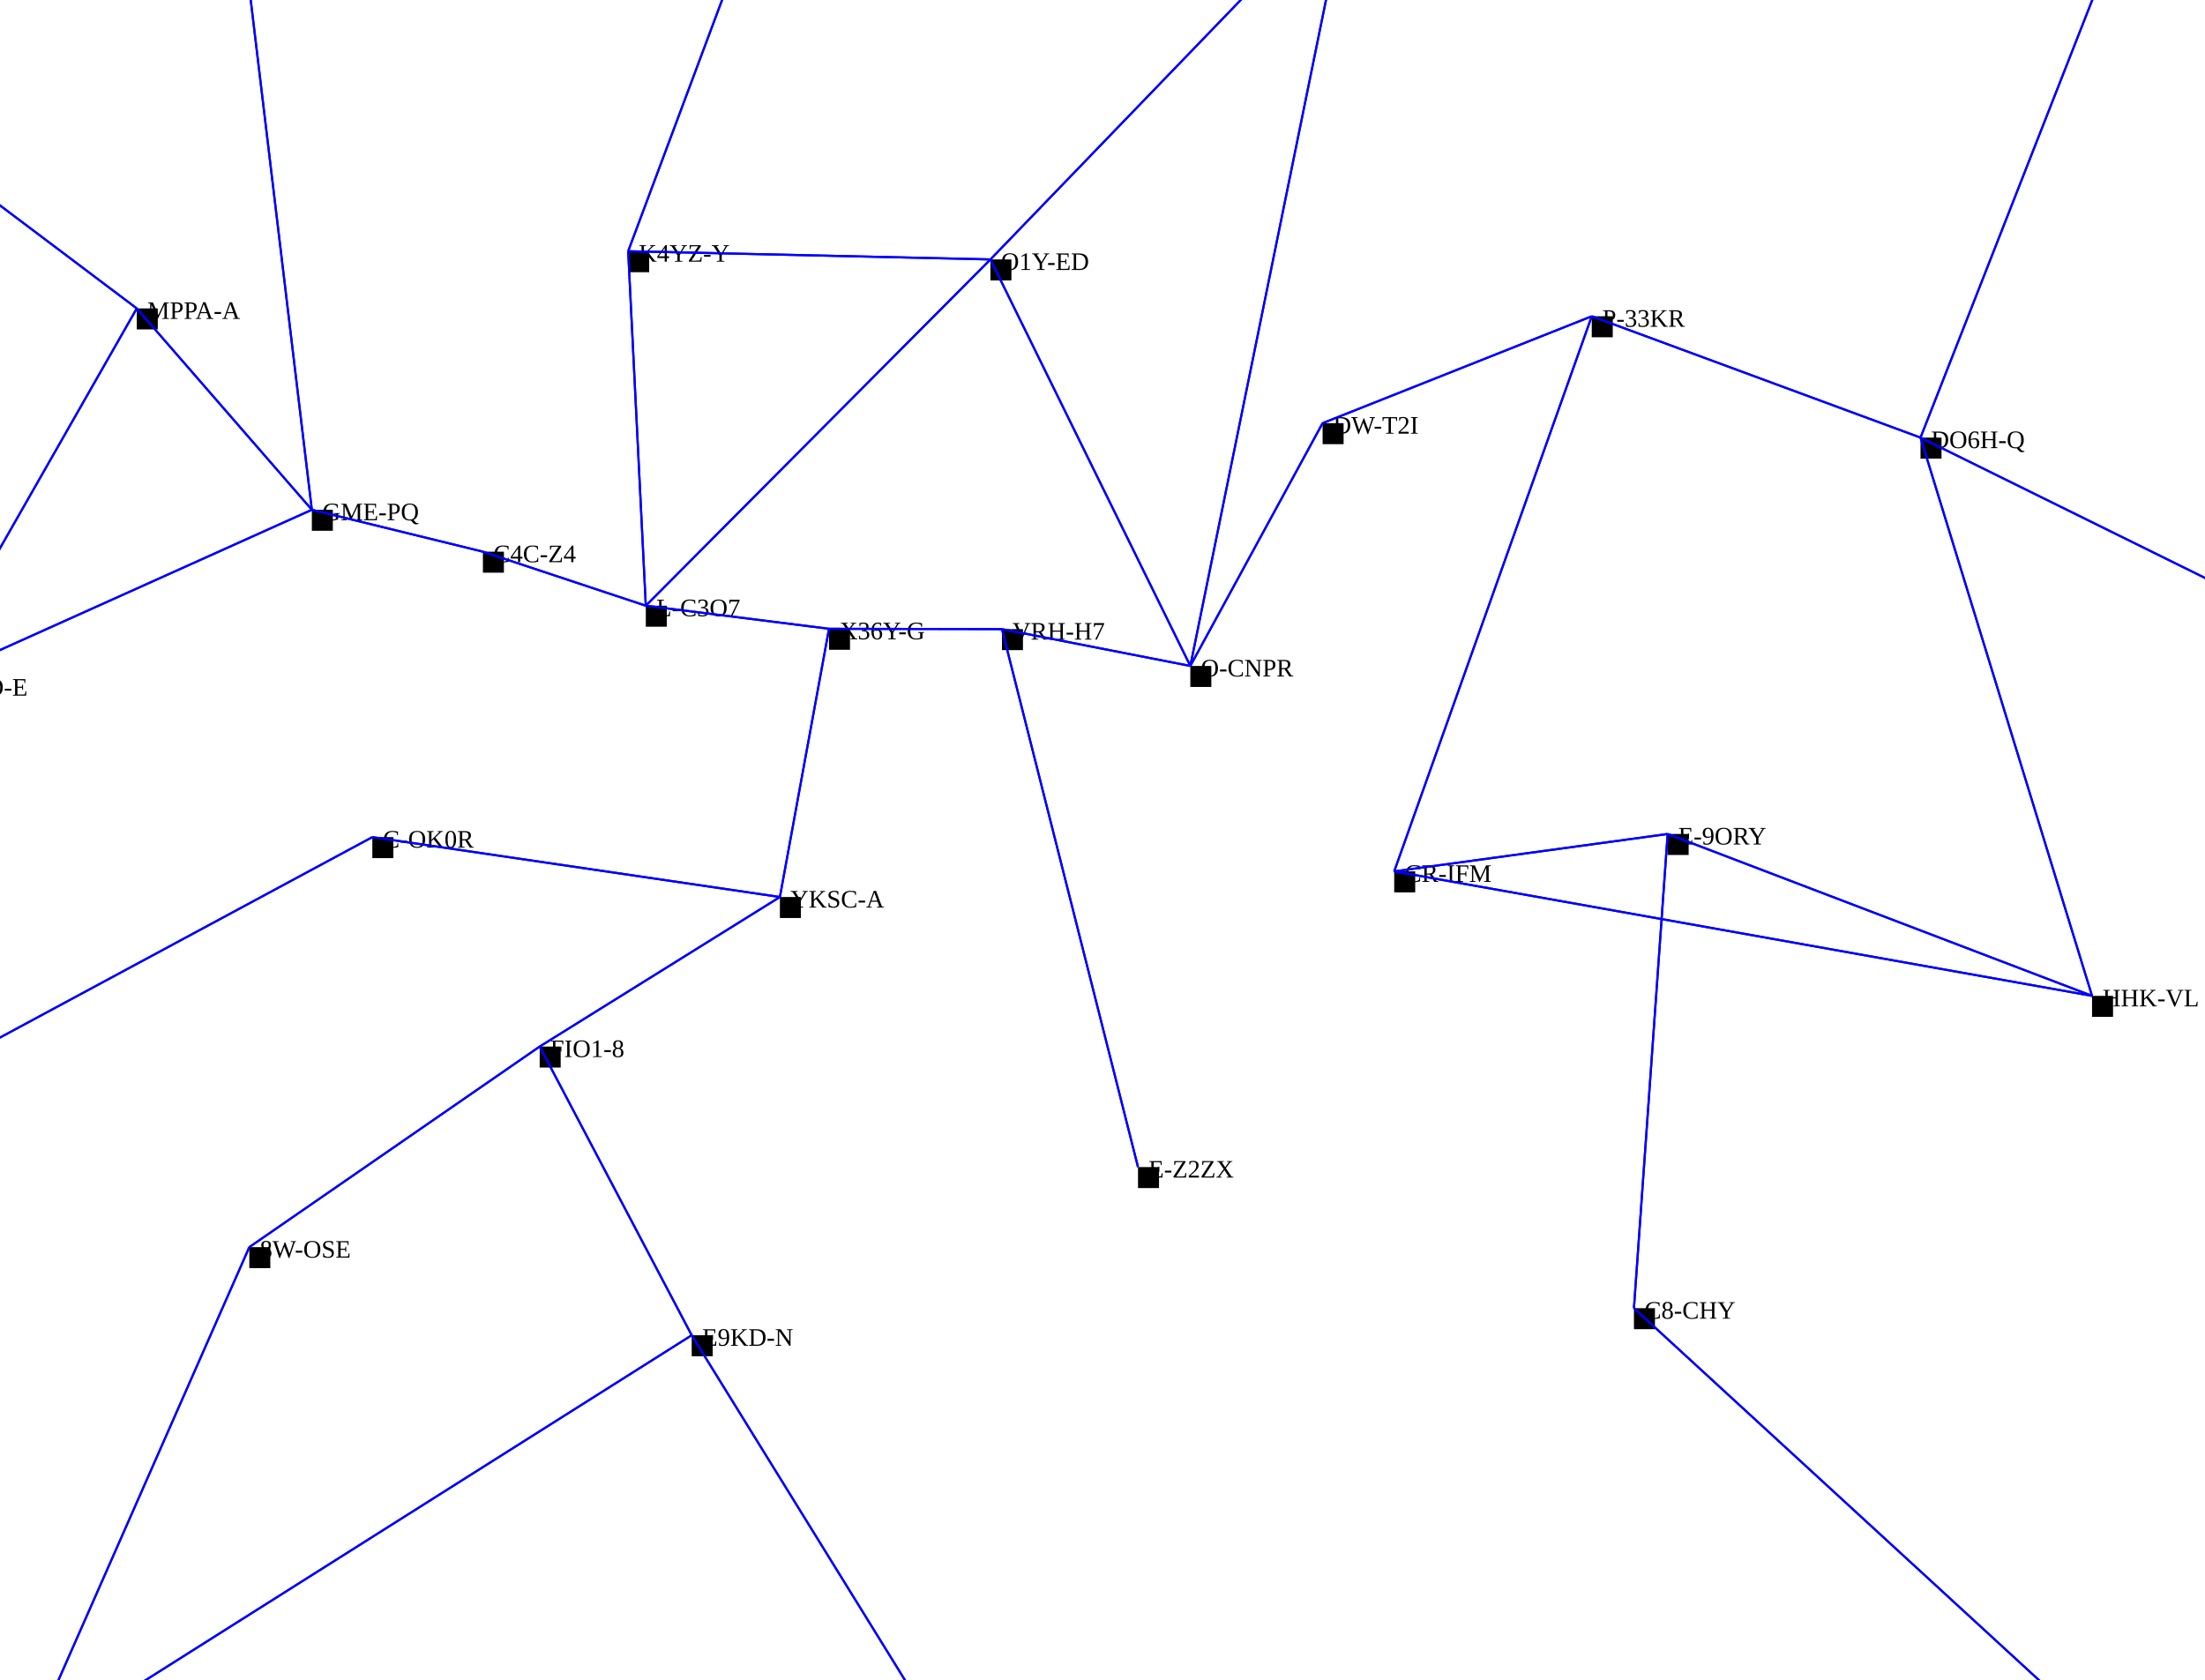
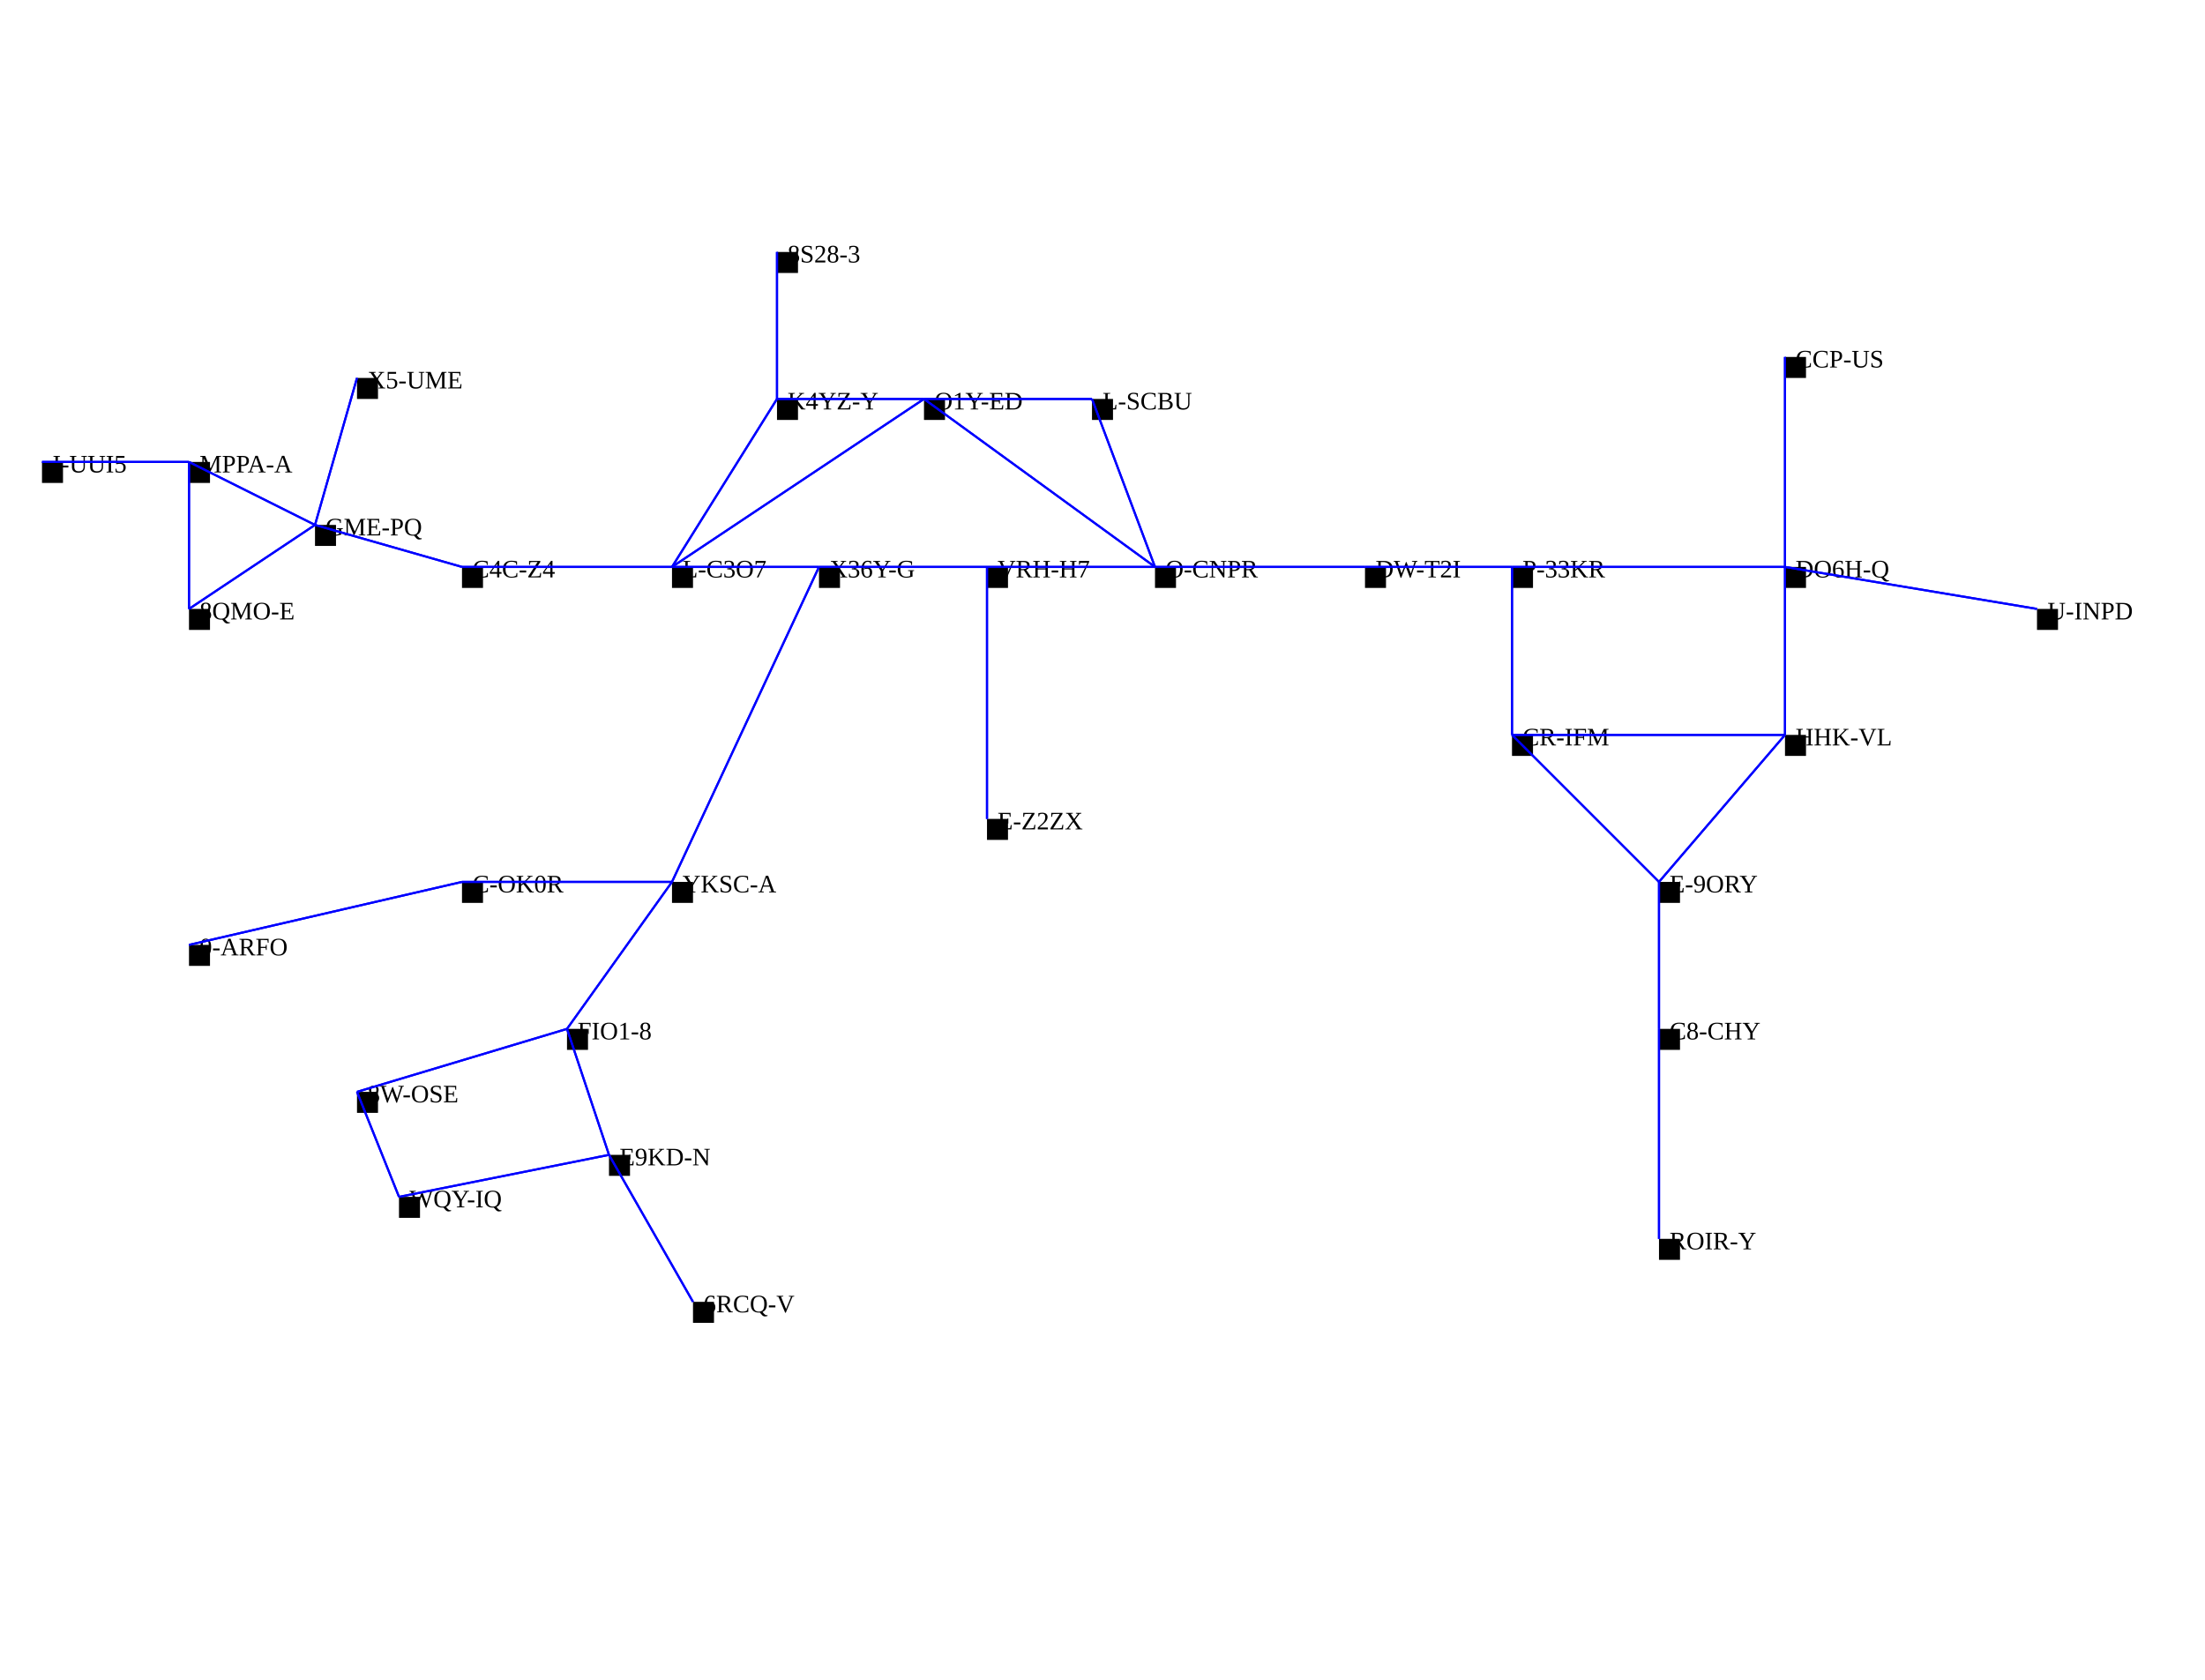
- <svg xmlns="http://www.w3.org/2000/svg" id="10084" height="800.00" width="1050.00">
-   <rect width="10.00" Region="Fade" Type="system" y="20.70" Name="I-UUI5" ID="30003701" id="10085" x="-102.43" height="10.00" />
-   <text id="10086" y="25.70" x="-97.43">I-UUI5</text>
-   <rect width="10.00" Region="Fade" Type="system" y="146.88" Name="MPPA-A" ID="30003699" id="10088" x="65.13" height="10.00" />
-   <text id="10089" y="151.88" x="70.13">MPPA-A</text>
-   <rect width="10.00" Region="Fade" Type="system" y="326.30" Name="8QMO-E" ID="30003702" id="10091" x="-37.18" height="10.00" />
-   <text id="10092" y="331.30" x="-32.18">8QMO-E</text>
-   <rect width="10.00" Region="Fade" Type="system" y="543.48" Name="0-ARFO" ID="30003693" id="10094" x="-91.67" height="10.00" />
-   <text id="10095" y="548.48" x="-86.67">0-ARFO</text>
-   <rect width="10.00" Region="Fade" Type="system" y="242.78" Name="GME-PQ" ID="30003698" id="10097" x="148.50" height="10.00" />
-   <text id="10098" y="247.78" x="153.50">GME-PQ</text>
-   <rect width="10.00" Region="Fade" Type="system" y="-70.34" Name="X5-UME" ID="30003700" id="10100" x="110.96" height="10.00" />
-   <text id="10101" y="-65.34" x="115.96">X5-UME</text>
-   <rect width="10.00" Region="Fade" Type="system" y="593.95" Name="8W-OSE" ID="30003695" id="10103" x="118.72" height="10.00" />
-   <text id="10104" y="598.95" x="123.72">8W-OSE</text>
-   <rect width="10.00" Region="Fade" Type="system" y="836.50" Name="WQY-IQ" ID="30003696" id="10106" x="11.82" height="10.00" />
-   <text id="10107" y="841.50" x="16.82">WQY-IQ</text>
-   <rect width="10.00" Region="Fade" Type="system" y="398.68" Name="C-OK0R" ID="30003692" id="10109" x="177.30" height="10.00" />
-   <text id="10110" y="403.68" x="182.30">C-OK0R</text>
-   <rect width="10.00" Region="Fade" Type="system" y="262.74" Name="C4C-Z4" ID="30003697" id="10112" x="229.96" height="10.00" />
-   <text id="10113" y="267.74" x="234.96">C4C-Z4</text>
-   <rect width="10.00" Region="Fade" Type="system" y="498.42" Name="FIO1-8" ID="30003691" id="10115" x="256.99" height="10.00" />
-   <text id="10116" y="503.42" x="261.99">FIO1-8</text>
-   <rect width="10.00" Region="Fade" Type="system" y="635.91" Name="E9KD-N" ID="30003694" id="10118" x="329.38" height="10.00" />
-   <text id="10119" y="640.91" x="334.38">E9KD-N</text>
-   <rect width="10.00" Region="Fade" Type="system" y="427.20" Name="YKSC-A" ID="30003690" id="10121" x="371.38" height="10.00" />
-   <text id="10122" y="432.20" x="376.38">YKSC-A</text>
-   <rect width="10.00" Region="Fade" Type="system" y="288.47" Name="L-C3O7" ID="30003689" id="10124" x="307.53" height="10.00" />
-   <text id="10125" y="293.47" x="312.53">L-C3O7</text>
-   <rect width="10.00" Region="Fade" Type="system" y="119.64" Name="K4YZ-Y" ID="30003687" id="10127" x="299.13" height="10.00" />
-   <text id="10128" y="124.64" x="304.13">K4YZ-Y</text>
-   <rect width="10.00" Region="Fade" Type="system" y="299.46" Name="X36Y-G" ID="30003688" id="10130" x="394.76" height="10.00" />
-   <text id="10131" y="304.46" x="399.76">X36Y-G</text>
-   <rect width="10.00" Region="Fade" Type="system" y="123.56" Name="O1Y-ED" ID="30003686" id="10133" x="471.63" height="10.00" />
-   <text id="10134" y="128.56" x="476.63">O1Y-ED</text>
-   <rect width="10.00" Region="Fade" Type="system" y="299.62" Name="VRH-H7" ID="30003685" id="10136" x="477.12" height="10.00" />
-   <text id="10137" y="304.62" x="482.12">VRH-H7</text>
-   <rect width="10.00" Region="Fade" Type="system" y="-53.37" Name="L-SCBU" ID="30003684" id="10139" x="642.30" height="10.00" />
-   <text id="10140" y="-48.37" x="647.30">L-SCBU</text>
-   <rect width="10.00" Region="Fade" Type="system" y="317.16" Name="O-CNPR" ID="30003683" id="10142" x="566.82" height="10.00" />
-   <text id="10143" y="322.16" x="571.82">O-CNPR</text>
-   <rect width="10.00" Region="Fade" Type="system" y="201.53" Name="DW-T2I" ID="30003682" id="10145" x="629.81" height="10.00" />
-   <text id="10146" y="206.53" x="634.81">DW-T2I</text>
-   <rect width="10.00" Region="Fade" Type="system" y="150.62" Name="P-33KR" ID="30003680" id="10148" x="757.98" height="10.00" />
-   <text id="10149" y="155.62" x="762.98">P-33KR</text>
-   <rect width="10.00" Region="Fade" Type="system" y="414.99" Name="CR-IFM" ID="30003678" id="10151" x="663.91" height="10.00" />
-   <text id="10152" y="419.99" x="668.91">CR-IFM</text>
-   <rect width="10.00" Region="Fade" Type="system" y="397.18" Name="E-9ORY" ID="30003677" id="10154" x="794.12" height="10.00" />
-   <text id="10155" y="402.18" x="799.12">E-9ORY</text>
-   <rect width="10.00" Region="Fade" Type="system" y="623.02" Name="C8-CHY" ID="30003676" id="10157" x="778.07" height="10.00" />
-   <text id="10158" y="628.02" x="783.07">C8-CHY</text>
-   <rect width="10.00" Region="Fade" Type="system" y="208.41" Name="DO6H-Q" ID="30003681" id="10160" x="914.53" height="10.00" />
-   <text id="10161" y="213.41" x="919.53">DO6H-Q</text>
-   <rect width="10.00" Region="Fade" Type="system" y="474.28" Name="HHK-VL" ID="30003679" id="10163" x="996.21" height="10.00" />
-   <text id="10164" y="479.28" x="1001.21">HHK-VL</text>
-   <rect width="10.00" Region="Cloud Ring" Type="system" y="843.74" Name="6RCQ-V" ID="30004070" id="10166" x="457.88" height="10.00" />
-   <text id="10167" y="848.74" x="462.88">6RCQ-V</text>
-   <rect width="10.00" Region="Deklein" Type="system" y="-81.14" Name="8S28-3" ID="30002930" id="10169" x="374.17" height="10.00" />
-   <text id="10170" y="-76.14" x="379.17">8S28-3</text>
-   <rect width="10.00" Region="Pure Blind" Type="system" y="555.82" Name="E-Z2ZX" ID="30002032" id="10172" x="541.91" height="10.00" />
-   <text id="10173" y="560.82" x="546.91">E-Z2ZX</text>
-   <rect width="10.00" Region="Pure Blind" Type="system" y="813.03" Name="ROIR-Y" ID="30001983" id="10175" x="984.94" height="10.00" />
-   <text id="10176" y="818.03" x="989.94">ROIR-Y</text>
-   <rect width="10.00" Region="Deklein" Type="system" y="-45.80" Name="CCP-US" ID="30002906" id="10178" x="1014.29" height="10.00" />
-   <text id="10179" y="-40.80" x="1019.29">CCP-US</text>
-   <rect width="10.00" Region="Pure Blind" Type="system" y="319.01" Name="U-INPD" ID="30001997" id="10181" x="1138.70" height="10.00" />
-   <text id="10182" y="324.01" x="1143.70">U-INPD</text>
-   <line y2="146.88" x2="65.13" id="10184" style="stroke:blue;fill:blue;" x1="-102.43" y1="20.70" />
-   <line y2="242.78" x2="148.50" id="10185" style="stroke:blue;fill:blue;" x1="65.13" y1="146.88" />
-   <line y2="20.70" x2="-102.43" id="10186" style="stroke:blue;fill:blue;" x1="65.13" y1="146.88" />
-   <line y2="326.30" x2="-37.18" id="10187" style="stroke:blue;fill:blue;" x1="65.13" y1="146.88" />
-   <line y2="242.78" x2="148.50" id="10188" style="stroke:blue;fill:blue;" x1="-37.18" y1="326.30" />
-   <line y2="146.88" x2="65.13" id="10189" style="stroke:blue;fill:blue;" x1="-37.18" y1="326.30" />
-   <line y2="398.68" x2="177.30" id="10190" style="stroke:blue;fill:blue;" x1="-91.67" y1="543.48" />
-   <line y2="262.74" x2="229.96" id="10191" style="stroke:blue;fill:blue;" x1="148.50" y1="242.78" />
-   <line y2="146.88" x2="65.13" id="10192" style="stroke:blue;fill:blue;" x1="148.50" y1="242.78" />
-   <line y2="-70.34" x2="110.96" id="10193" style="stroke:blue;fill:blue;" x1="148.50" y1="242.78" />
-   <line y2="326.30" x2="-37.18" id="10194" style="stroke:blue;fill:blue;" x1="148.50" y1="242.78" />
-   <line y2="242.78" x2="148.50" id="10195" style="stroke:blue;fill:blue;" x1="110.96" y1="-70.34" />
-   <line y2="498.42" x2="256.99" id="10196" style="stroke:blue;fill:blue;" x1="118.72" y1="593.95" />
-   <line y2="836.50" x2="11.82" id="10197" style="stroke:blue;fill:blue;" x1="118.72" y1="593.95" />
-   <line y2="635.91" x2="329.38" id="10198" style="stroke:blue;fill:blue;" x1="11.82" y1="836.50" />
-   <line y2="593.95" x2="118.72" id="10199" style="stroke:blue;fill:blue;" x1="11.82" y1="836.50" />
-   <line y2="427.20" x2="371.38" id="10200" style="stroke:blue;fill:blue;" x1="177.30" y1="398.68" />
-   <line y2="543.48" x2="-91.67" id="10201" style="stroke:blue;fill:blue;" x1="177.30" y1="398.68" />
-   <line y2="288.47" x2="307.53" id="10202" style="stroke:blue;fill:blue;" x1="229.96" y1="262.74" />
-   <line y2="242.78" x2="148.50" id="10203" style="stroke:blue;fill:blue;" x1="229.96" y1="262.74" />
-   <line y2="427.20" x2="371.38" id="10204" style="stroke:blue;fill:blue;" x1="256.99" y1="498.42" />
-   <line y2="635.91" x2="329.38" id="10205" style="stroke:blue;fill:blue;" x1="256.99" y1="498.42" />
-   <line y2="593.95" x2="118.72" id="10206" style="stroke:blue;fill:blue;" x1="256.99" y1="498.42" />
-   <line y2="498.42" x2="256.99" id="10207" style="stroke:blue;fill:blue;" x1="329.38" y1="635.91" />
-   <line y2="836.50" x2="11.82" id="10208" style="stroke:blue;fill:blue;" x1="329.38" y1="635.91" />
-   <line y2="843.74" x2="457.88" id="10209" style="stroke:blue;fill:blue;" x1="329.38" y1="635.91" />
-   <line y2="299.46" x2="394.76" id="10210" style="stroke:blue;fill:blue;" x1="371.38" y1="427.20" />
-   <line y2="498.42" x2="256.99" id="10211" style="stroke:blue;fill:blue;" x1="371.38" y1="427.20" />
-   <line y2="398.68" x2="177.30" id="10212" style="stroke:blue;fill:blue;" x1="371.38" y1="427.20" />
-   <line y2="123.56" x2="471.63" id="10213" style="stroke:blue;fill:blue;" x1="307.53" y1="288.47" />
-   <line y2="119.64" x2="299.13" id="10214" style="stroke:blue;fill:blue;" x1="307.53" y1="288.47" />
-   <line y2="299.46" x2="394.76" id="10215" style="stroke:blue;fill:blue;" x1="307.53" y1="288.47" />
-   <line y2="262.74" x2="229.96" id="10216" style="stroke:blue;fill:blue;" x1="307.53" y1="288.47" />
-   <line y2="-81.14" x2="374.17" id="10217" style="stroke:blue;fill:blue;" x1="299.13" y1="119.64" />
-   <line y2="123.56" x2="471.63" id="10218" style="stroke:blue;fill:blue;" x1="299.13" y1="119.64" />
-   <line y2="288.47" x2="307.53" id="10219" style="stroke:blue;fill:blue;" x1="299.13" y1="119.64" />
-   <line y2="299.62" x2="477.12" id="10220" style="stroke:blue;fill:blue;" x1="394.76" y1="299.46" />
-   <line y2="288.47" x2="307.53" id="10221" style="stroke:blue;fill:blue;" x1="394.76" y1="299.46" />
-   <line y2="427.20" x2="371.38" id="10222" style="stroke:blue;fill:blue;" x1="394.76" y1="299.46" />
-   <line y2="317.16" x2="566.82" id="10223" style="stroke:blue;fill:blue;" x1="471.63" y1="123.56" />
-   <line y2="-53.37" x2="642.30" id="10224" style="stroke:blue;fill:blue;" x1="471.63" y1="123.56" />
-   <line y2="119.64" x2="299.13" id="10225" style="stroke:blue;fill:blue;" x1="471.63" y1="123.56" />
-   <line y2="288.47" x2="307.53" id="10226" style="stroke:blue;fill:blue;" x1="471.63" y1="123.56" />
-   <line y2="555.82" x2="541.91" id="10227" style="stroke:blue;fill:blue;" x1="477.12" y1="299.62" />
-   <line y2="317.16" x2="566.82" id="10228" style="stroke:blue;fill:blue;" x1="477.12" y1="299.62" />
-   <line y2="299.46" x2="394.76" id="10229" style="stroke:blue;fill:blue;" x1="477.12" y1="299.62" />
-   <line y2="317.16" x2="566.82" id="10230" style="stroke:blue;fill:blue;" x1="642.30" y1="-53.37" />
-   <line y2="123.56" x2="471.63" id="10231" style="stroke:blue;fill:blue;" x1="642.30" y1="-53.37" />
-   <line y2="201.53" x2="629.81" id="10232" style="stroke:blue;fill:blue;" x1="566.82" y1="317.16" />
-   <line y2="-53.37" x2="642.30" id="10233" style="stroke:blue;fill:blue;" x1="566.82" y1="317.16" />
-   <line y2="299.62" x2="477.12" id="10234" style="stroke:blue;fill:blue;" x1="566.82" y1="317.16" />
-   <line y2="123.56" x2="471.63" id="10235" style="stroke:blue;fill:blue;" x1="566.82" y1="317.16" />
-   <line y2="150.62" x2="757.98" id="10236" style="stroke:blue;fill:blue;" x1="629.81" y1="201.53" />
-   <line y2="317.16" x2="566.82" id="10237" style="stroke:blue;fill:blue;" x1="629.81" y1="201.53" />
-   <line y2="414.99" x2="663.91" id="10238" style="stroke:blue;fill:blue;" x1="757.98" y1="150.62" />
-   <line y2="208.41" x2="914.53" id="10239" style="stroke:blue;fill:blue;" x1="757.98" y1="150.62" />
-   <line y2="201.53" x2="629.81" id="10240" style="stroke:blue;fill:blue;" x1="757.98" y1="150.62" />
-   <line y2="397.18" x2="794.12" id="10241" style="stroke:blue;fill:blue;" x1="663.91" y1="414.99" />
-   <line y2="474.28" x2="996.21" id="10242" style="stroke:blue;fill:blue;" x1="663.91" y1="414.99" />
-   <line y2="150.62" x2="757.98" id="10243" style="stroke:blue;fill:blue;" x1="663.91" y1="414.99" />
-   <line y2="623.02" x2="778.07" id="10244" style="stroke:blue;fill:blue;" x1="794.12" y1="397.18" />
-   <line y2="414.99" x2="663.91" id="10245" style="stroke:blue;fill:blue;" x1="794.12" y1="397.18" />
-   <line y2="474.28" x2="996.21" id="10246" style="stroke:blue;fill:blue;" x1="794.12" y1="397.18" />
-   <line y2="813.03" x2="984.94" id="10247" style="stroke:blue;fill:blue;" x1="778.07" y1="623.02" />
-   <line y2="397.18" x2="794.12" id="10248" style="stroke:blue;fill:blue;" x1="778.07" y1="623.02" />
-   <line y2="319.01" x2="1138.70" id="10249" style="stroke:blue;fill:blue;" x1="914.53" y1="208.41" />
-   <line y2="-45.80" x2="1014.29" id="10250" style="stroke:blue;fill:blue;" x1="914.53" y1="208.41" />
-   <line y2="474.28" x2="996.21" id="10251" style="stroke:blue;fill:blue;" x1="914.53" y1="208.41" />
-   <line y2="150.62" x2="757.98" id="10252" style="stroke:blue;fill:blue;" x1="914.53" y1="208.41" />
-   <line y2="397.18" x2="794.12" id="10253" style="stroke:blue;fill:blue;" x1="996.21" y1="474.28" />
-   <line y2="414.99" x2="663.91" id="10254" style="stroke:blue;fill:blue;" x1="996.21" y1="474.28" />
-   <line y2="208.41" x2="914.53" id="10255" style="stroke:blue;fill:blue;" x1="996.21" y1="474.28" />
-   <line y2="635.91" x2="329.38" id="10256" style="stroke:blue;fill:blue;" x1="457.88" y1="843.74" />
-   <line y2="119.64" x2="299.13" id="10257" style="stroke:blue;fill:blue;" x1="374.17" y1="-81.14" />
-   <line y2="299.62" x2="477.12" id="10258" style="stroke:blue;fill:blue;" x1="541.91" y1="555.82" />
-   <line y2="623.02" x2="778.07" id="10259" style="stroke:blue;fill:blue;" x1="984.94" y1="813.03" />
-   <line y2="208.41" x2="914.53" id="10260" style="stroke:blue;fill:blue;" x1="1014.29" y1="-45.80" />
-   <line y2="208.41" x2="914.53" id="10261" style="stroke:blue;fill:blue;" x1="1138.70" y1="319.01" />
+ <svg xmlns="http://www.w3.org/2000/svg" width="1050.00" id="10084" height="800.00">
+   <rect id="10085" Type="system" Name="I-UUI5" y="220.00" ID="30003701" Region="Fade" x="20.00" width="10.00" height="10.00" />
+   <text y="225.00" x="25.00" id="10086">I-UUI5</text>
+   <rect id="10088" Type="system" Name="MPPA-A" y="220.00" ID="30003699" Region="Fade" x="90.00" width="10.00" height="10.00" />
+   <text y="225.00" x="95.00" id="10089">MPPA-A</text>
+   <rect id="10091" Type="system" Name="8QMO-E" y="290.00" ID="30003702" Region="Fade" x="90.00" width="10.00" height="10.00" />
+   <text y="295.00" x="95.00" id="10092">8QMO-E</text>
+   <rect id="10094" Type="system" Name="0-ARFO" y="450.00" ID="30003693" Region="Fade" x="90.00" width="10.00" height="10.00" />
+   <text y="455.00" x="95.00" id="10095">0-ARFO</text>
+   <rect id="10097" Type="system" Name="GME-PQ" y="250.00" ID="30003698" Region="Fade" x="150.00" width="10.00" height="10.00" />
+   <text y="255.00" x="155.00" id="10098">GME-PQ</text>
+   <rect id="10100" Type="system" Name="X5-UME" y="180.00" ID="30003700" Region="Fade" x="170.00" width="10.00" height="10.00" />
+   <text y="185.00" x="175.00" id="10101">X5-UME</text>
+   <rect id="10103" Type="system" Name="8W-OSE" y="520.00" ID="30003695" Region="Fade" x="170.00" width="10.00" height="10.00" />
+   <text y="525.00" x="175.00" id="10104">8W-OSE</text>
+   <rect id="10106" Type="system" Name="WQY-IQ" y="570.00" ID="30003696" Region="Fade" x="190.00" width="10.00" height="10.00" />
+   <text y="575.00" x="195.00" id="10107">WQY-IQ</text>
+   <rect id="10109" Type="system" Name="C-OK0R" y="420.00" ID="30003692" Region="Fade" x="220.00" width="10.00" height="10.00" />
+   <text y="425.00" x="225.00" id="10110">C-OK0R</text>
+   <rect id="10112" Type="system" Name="C4C-Z4" y="270.00" ID="30003697" Region="Fade" x="220.00" width="10.00" height="10.00" />
+   <text y="275.00" x="225.00" id="10113">C4C-Z4</text>
+   <rect id="10115" Type="system" Name="FIO1-8" y="490.00" ID="30003691" Region="Fade" x="270.00" width="10.00" height="10.00" />
+   <text y="495.00" x="275.00" id="10116">FIO1-8</text>
+   <rect id="10118" Type="system" Name="E9KD-N" y="550.00" ID="30003694" Region="Fade" x="290.00" width="10.00" height="10.00" />
+   <text y="555.00" x="295.00" id="10119">E9KD-N</text>
+   <rect id="10121" Type="system" Name="YKSC-A" y="420.00" ID="30003690" Region="Fade" x="320.00" width="10.00" height="10.00" />
+   <text y="425.00" x="325.00" id="10122">YKSC-A</text>
+   <rect id="10124" Type="system" Name="L-C3O7" y="270.00" ID="30003689" Region="Fade" x="320.00" width="10.00" height="10.00" />
+   <text y="275.00" x="325.00" id="10125">L-C3O7</text>
+   <rect id="10127" Type="system" Name="K4YZ-Y" y="190.00" ID="30003687" Region="Fade" x="370.00" width="10.00" height="10.00" />
+   <text y="195.00" x="375.00" id="10128">K4YZ-Y</text>
+   <rect id="10130" Type="system" Name="X36Y-G" y="270.00" ID="30003688" Region="Fade" x="390.00" width="10.00" height="10.00" />
+   <text y="275.00" x="395.00" id="10131">X36Y-G</text>
+   <rect id="10133" Type="system" Name="O1Y-ED" y="190.00" ID="30003686" Region="Fade" x="440.00" width="10.00" height="10.00" />
+   <text y="195.00" x="445.00" id="10134">O1Y-ED</text>
+   <rect id="10136" Type="system" Name="VRH-H7" y="270.00" ID="30003685" Region="Fade" x="470.00" width="10.00" height="10.00" />
+   <text y="275.00" x="475.00" id="10137">VRH-H7</text>
+   <rect id="10139" Type="system" Name="L-SCBU" y="190.00" ID="30003684" Region="Fade" x="520.00" width="10.00" height="10.00" />
+   <text y="195.00" x="525.00" id="10140">L-SCBU</text>
+   <rect id="10142" Type="system" Name="O-CNPR" y="270.00" ID="30003683" Region="Fade" x="550.00" width="10.00" height="10.00" />
+   <text y="275.00" x="555.00" id="10143">O-CNPR</text>
+   <rect id="10145" Type="system" Name="DW-T2I" y="270.00" ID="30003682" Region="Fade" x="650.00" width="10.00" height="10.00" />
+   <text y="275.00" x="655.00" id="10146">DW-T2I</text>
+   <rect id="10148" Type="system" Name="P-33KR" y="270.00" ID="30003680" Region="Fade" x="720.00" width="10.00" height="10.00" />
+   <text y="275.00" x="725.00" id="10149">P-33KR</text>
+   <rect id="10151" Type="system" Name="CR-IFM" y="350.00" ID="30003678" Region="Fade" x="720.00" width="10.00" height="10.00" />
+   <text y="355.00" x="725.00" id="10152">CR-IFM</text>
+   <rect id="10154" Type="system" Name="E-9ORY" y="420.00" ID="30003677" Region="Fade" x="790.00" width="10.00" height="10.00" />
+   <text y="425.00" x="795.00" id="10155">E-9ORY</text>
+   <rect id="10157" Type="system" Name="C8-CHY" y="490.00" ID="30003676" Region="Fade" x="790.00" width="10.00" height="10.00" />
+   <text y="495.00" x="795.00" id="10158">C8-CHY</text>
+   <rect id="10160" Type="system" Name="DO6H-Q" y="270.00" ID="30003681" Region="Fade" x="850.00" width="10.00" height="10.00" />
+   <text y="275.00" x="855.00" id="10161">DO6H-Q</text>
+   <rect id="10163" Type="system" Name="HHK-VL" y="350.00" ID="30003679" Region="Fade" x="850.00" width="10.00" height="10.00" />
+   <text y="355.00" x="855.00" id="10164">HHK-VL</text>
+   <rect id="10166" Type="system" Name="6RCQ-V" y="620.00" ID="30004070" Region="Cloud Ring" x="330.00" width="10.00" height="10.00" />
+   <text y="625.00" x="335.00" id="10167">6RCQ-V</text>
+   <rect id="10169" Type="system" Name="8S28-3" y="120.00" ID="30002930" Region="Deklein" x="370.00" width="10.00" height="10.00" />
+   <text y="125.00" x="375.00" id="10170">8S28-3</text>
+   <rect id="10172" Type="system" Name="E-Z2ZX" y="390.00" ID="30002032" Region="Pure Blind" x="470.00" width="10.00" height="10.00" />
+   <text y="395.00" x="475.00" id="10173">E-Z2ZX</text>
+   <rect id="10175" Type="system" Name="ROIR-Y" y="590.00" ID="30001983" Region="Pure Blind" x="790.00" width="10.00" height="10.00" />
+   <text y="595.00" x="795.00" id="10176">ROIR-Y</text>
+   <rect id="10178" Type="system" Name="CCP-US" y="170.00" ID="30002906" Region="Deklein" x="850.00" width="10.00" height="10.00" />
+   <text y="175.00" x="855.00" id="10179">CCP-US</text>
+   <rect id="10181" Type="system" Name="U-INPD" y="290.00" ID="30001997" Region="Pure Blind" x="970.00" width="10.00" height="10.00" />
+   <text y="295.00" x="975.00" id="10182">U-INPD</text>
+   <line id="10184" y2="220.00" y1="220.00" style="fill:blue;stroke:blue;" x2="90.00" x1="20.00" />
+   <line id="10185" y2="250.00" y1="220.00" style="fill:blue;stroke:blue;" x2="150.00" x1="90.00" />
+   <line id="10186" y2="220.00" y1="220.00" style="fill:blue;stroke:blue;" x2="20.00" x1="90.00" />
+   <line id="10187" y2="290.00" y1="220.00" style="fill:blue;stroke:blue;" x2="90.00" x1="90.00" />
+   <line id="10188" y2="250.00" y1="290.00" style="fill:blue;stroke:blue;" x2="150.00" x1="90.00" />
+   <line id="10189" y2="220.00" y1="290.00" style="fill:blue;stroke:blue;" x2="90.00" x1="90.00" />
+   <line id="10190" y2="420.00" y1="450.00" style="fill:blue;stroke:blue;" x2="220.00" x1="90.00" />
+   <line id="10191" y2="270.00" y1="250.00" style="fill:blue;stroke:blue;" x2="220.00" x1="150.00" />
+   <line id="10192" y2="220.00" y1="250.00" style="fill:blue;stroke:blue;" x2="90.00" x1="150.00" />
+   <line id="10193" y2="180.00" y1="250.00" style="fill:blue;stroke:blue;" x2="170.00" x1="150.00" />
+   <line id="10194" y2="290.00" y1="250.00" style="fill:blue;stroke:blue;" x2="90.00" x1="150.00" />
+   <line id="10195" y2="250.00" y1="180.00" style="fill:blue;stroke:blue;" x2="150.00" x1="170.00" />
+   <line id="10196" y2="490.00" y1="520.00" style="fill:blue;stroke:blue;" x2="270.00" x1="170.00" />
+   <line id="10197" y2="570.00" y1="520.00" style="fill:blue;stroke:blue;" x2="190.00" x1="170.00" />
+   <line id="10198" y2="550.00" y1="570.00" style="fill:blue;stroke:blue;" x2="290.00" x1="190.00" />
+   <line id="10199" y2="520.00" y1="570.00" style="fill:blue;stroke:blue;" x2="170.00" x1="190.00" />
+   <line id="10200" y2="420.00" y1="420.00" style="fill:blue;stroke:blue;" x2="320.00" x1="220.00" />
+   <line id="10201" y2="450.00" y1="420.00" style="fill:blue;stroke:blue;" x2="90.00" x1="220.00" />
+   <line id="10202" y2="270.00" y1="270.00" style="fill:blue;stroke:blue;" x2="320.00" x1="220.00" />
+   <line id="10203" y2="250.00" y1="270.00" style="fill:blue;stroke:blue;" x2="150.00" x1="220.00" />
+   <line id="10204" y2="420.00" y1="490.00" style="fill:blue;stroke:blue;" x2="320.00" x1="270.00" />
+   <line id="10205" y2="550.00" y1="490.00" style="fill:blue;stroke:blue;" x2="290.00" x1="270.00" />
+   <line id="10206" y2="520.00" y1="490.00" style="fill:blue;stroke:blue;" x2="170.00" x1="270.00" />
+   <line id="10207" y2="490.00" y1="550.00" style="fill:blue;stroke:blue;" x2="270.00" x1="290.00" />
+   <line id="10208" y2="570.00" y1="550.00" style="fill:blue;stroke:blue;" x2="190.00" x1="290.00" />
+   <line id="10209" y2="620.00" y1="550.00" style="fill:blue;stroke:blue;" x2="330.00" x1="290.00" />
+   <line id="10210" y2="270.00" y1="420.00" style="fill:blue;stroke:blue;" x2="390.00" x1="320.00" />
+   <line id="10211" y2="490.00" y1="420.00" style="fill:blue;stroke:blue;" x2="270.00" x1="320.00" />
+   <line id="10212" y2="420.00" y1="420.00" style="fill:blue;stroke:blue;" x2="220.00" x1="320.00" />
+   <line id="10213" y2="190.00" y1="270.00" style="fill:blue;stroke:blue;" x2="440.00" x1="320.00" />
+   <line id="10214" y2="190.00" y1="270.00" style="fill:blue;stroke:blue;" x2="370.00" x1="320.00" />
+   <line id="10215" y2="270.00" y1="270.00" style="fill:blue;stroke:blue;" x2="390.00" x1="320.00" />
+   <line id="10216" y2="270.00" y1="270.00" style="fill:blue;stroke:blue;" x2="220.00" x1="320.00" />
+   <line id="10217" y2="120.00" y1="190.00" style="fill:blue;stroke:blue;" x2="370.00" x1="370.00" />
+   <line id="10218" y2="190.00" y1="190.00" style="fill:blue;stroke:blue;" x2="440.00" x1="370.00" />
+   <line id="10219" y2="270.00" y1="190.00" style="fill:blue;stroke:blue;" x2="320.00" x1="370.00" />
+   <line id="10220" y2="270.00" y1="270.00" style="fill:blue;stroke:blue;" x2="470.00" x1="390.00" />
+   <line id="10221" y2="270.00" y1="270.00" style="fill:blue;stroke:blue;" x2="320.00" x1="390.00" />
+   <line id="10222" y2="420.00" y1="270.00" style="fill:blue;stroke:blue;" x2="320.00" x1="390.00" />
+   <line id="10223" y2="270.00" y1="190.00" style="fill:blue;stroke:blue;" x2="550.00" x1="440.00" />
+   <line id="10224" y2="190.00" y1="190.00" style="fill:blue;stroke:blue;" x2="520.00" x1="440.00" />
+   <line id="10225" y2="190.00" y1="190.00" style="fill:blue;stroke:blue;" x2="370.00" x1="440.00" />
+   <line id="10226" y2="270.00" y1="190.00" style="fill:blue;stroke:blue;" x2="320.00" x1="440.00" />
+   <line id="10227" y2="390.00" y1="270.00" style="fill:blue;stroke:blue;" x2="470.00" x1="470.00" />
+   <line id="10228" y2="270.00" y1="270.00" style="fill:blue;stroke:blue;" x2="550.00" x1="470.00" />
+   <line id="10229" y2="270.00" y1="270.00" style="fill:blue;stroke:blue;" x2="390.00" x1="470.00" />
+   <line id="10230" y2="270.00" y1="190.00" style="fill:blue;stroke:blue;" x2="550.00" x1="520.00" />
+   <line id="10231" y2="190.00" y1="190.00" style="fill:blue;stroke:blue;" x2="440.00" x1="520.00" />
+   <line id="10232" y2="270.00" y1="270.00" style="fill:blue;stroke:blue;" x2="650.00" x1="550.00" />
+   <line id="10233" y2="190.00" y1="270.00" style="fill:blue;stroke:blue;" x2="520.00" x1="550.00" />
+   <line id="10234" y2="270.00" y1="270.00" style="fill:blue;stroke:blue;" x2="470.00" x1="550.00" />
+   <line id="10235" y2="190.00" y1="270.00" style="fill:blue;stroke:blue;" x2="440.00" x1="550.00" />
+   <line id="10236" y2="270.00" y1="270.00" style="fill:blue;stroke:blue;" x2="720.00" x1="650.00" />
+   <line id="10237" y2="270.00" y1="270.00" style="fill:blue;stroke:blue;" x2="550.00" x1="650.00" />
+   <line id="10238" y2="350.00" y1="270.00" style="fill:blue;stroke:blue;" x2="720.00" x1="720.00" />
+   <line id="10239" y2="270.00" y1="270.00" style="fill:blue;stroke:blue;" x2="850.00" x1="720.00" />
+   <line id="10240" y2="270.00" y1="270.00" style="fill:blue;stroke:blue;" x2="650.00" x1="720.00" />
+   <line id="10241" y2="420.00" y1="350.00" style="fill:blue;stroke:blue;" x2="790.00" x1="720.00" />
+   <line id="10242" y2="350.00" y1="350.00" style="fill:blue;stroke:blue;" x2="850.00" x1="720.00" />
+   <line id="10243" y2="270.00" y1="350.00" style="fill:blue;stroke:blue;" x2="720.00" x1="720.00" />
+   <line id="10244" y2="490.00" y1="420.00" style="fill:blue;stroke:blue;" x2="790.00" x1="790.00" />
+   <line id="10245" y2="350.00" y1="420.00" style="fill:blue;stroke:blue;" x2="720.00" x1="790.00" />
+   <line id="10246" y2="350.00" y1="420.00" style="fill:blue;stroke:blue;" x2="850.00" x1="790.00" />
+   <line id="10247" y2="590.00" y1="490.00" style="fill:blue;stroke:blue;" x2="790.00" x1="790.00" />
+   <line id="10248" y2="420.00" y1="490.00" style="fill:blue;stroke:blue;" x2="790.00" x1="790.00" />
+   <line id="10249" y2="290.00" y1="270.00" style="fill:blue;stroke:blue;" x2="970.00" x1="850.00" />
+   <line id="10250" y2="170.00" y1="270.00" style="fill:blue;stroke:blue;" x2="850.00" x1="850.00" />
+   <line id="10251" y2="350.00" y1="270.00" style="fill:blue;stroke:blue;" x2="850.00" x1="850.00" />
+   <line id="10252" y2="270.00" y1="270.00" style="fill:blue;stroke:blue;" x2="720.00" x1="850.00" />
+   <line id="10253" y2="420.00" y1="350.00" style="fill:blue;stroke:blue;" x2="790.00" x1="850.00" />
+   <line id="10254" y2="350.00" y1="350.00" style="fill:blue;stroke:blue;" x2="720.00" x1="850.00" />
+   <line id="10255" y2="270.00" y1="350.00" style="fill:blue;stroke:blue;" x2="850.00" x1="850.00" />
+   <line id="10256" y2="550.00" y1="620.00" style="fill:blue;stroke:blue;" x2="290.00" x1="330.00" />
+   <line id="10257" y2="190.00" y1="120.00" style="fill:blue;stroke:blue;" x2="370.00" x1="370.00" />
+   <line id="10258" y2="270.00" y1="390.00" style="fill:blue;stroke:blue;" x2="470.00" x1="470.00" />
+   <line id="10259" y2="490.00" y1="590.00" style="fill:blue;stroke:blue;" x2="790.00" x1="790.00" />
+   <line id="10260" y2="270.00" y1="170.00" style="fill:blue;stroke:blue;" x2="850.00" x1="850.00" />
+   <line id="10261" y2="270.00" y1="290.00" style="fill:blue;stroke:blue;" x2="850.00" x1="970.00" />
</svg>
